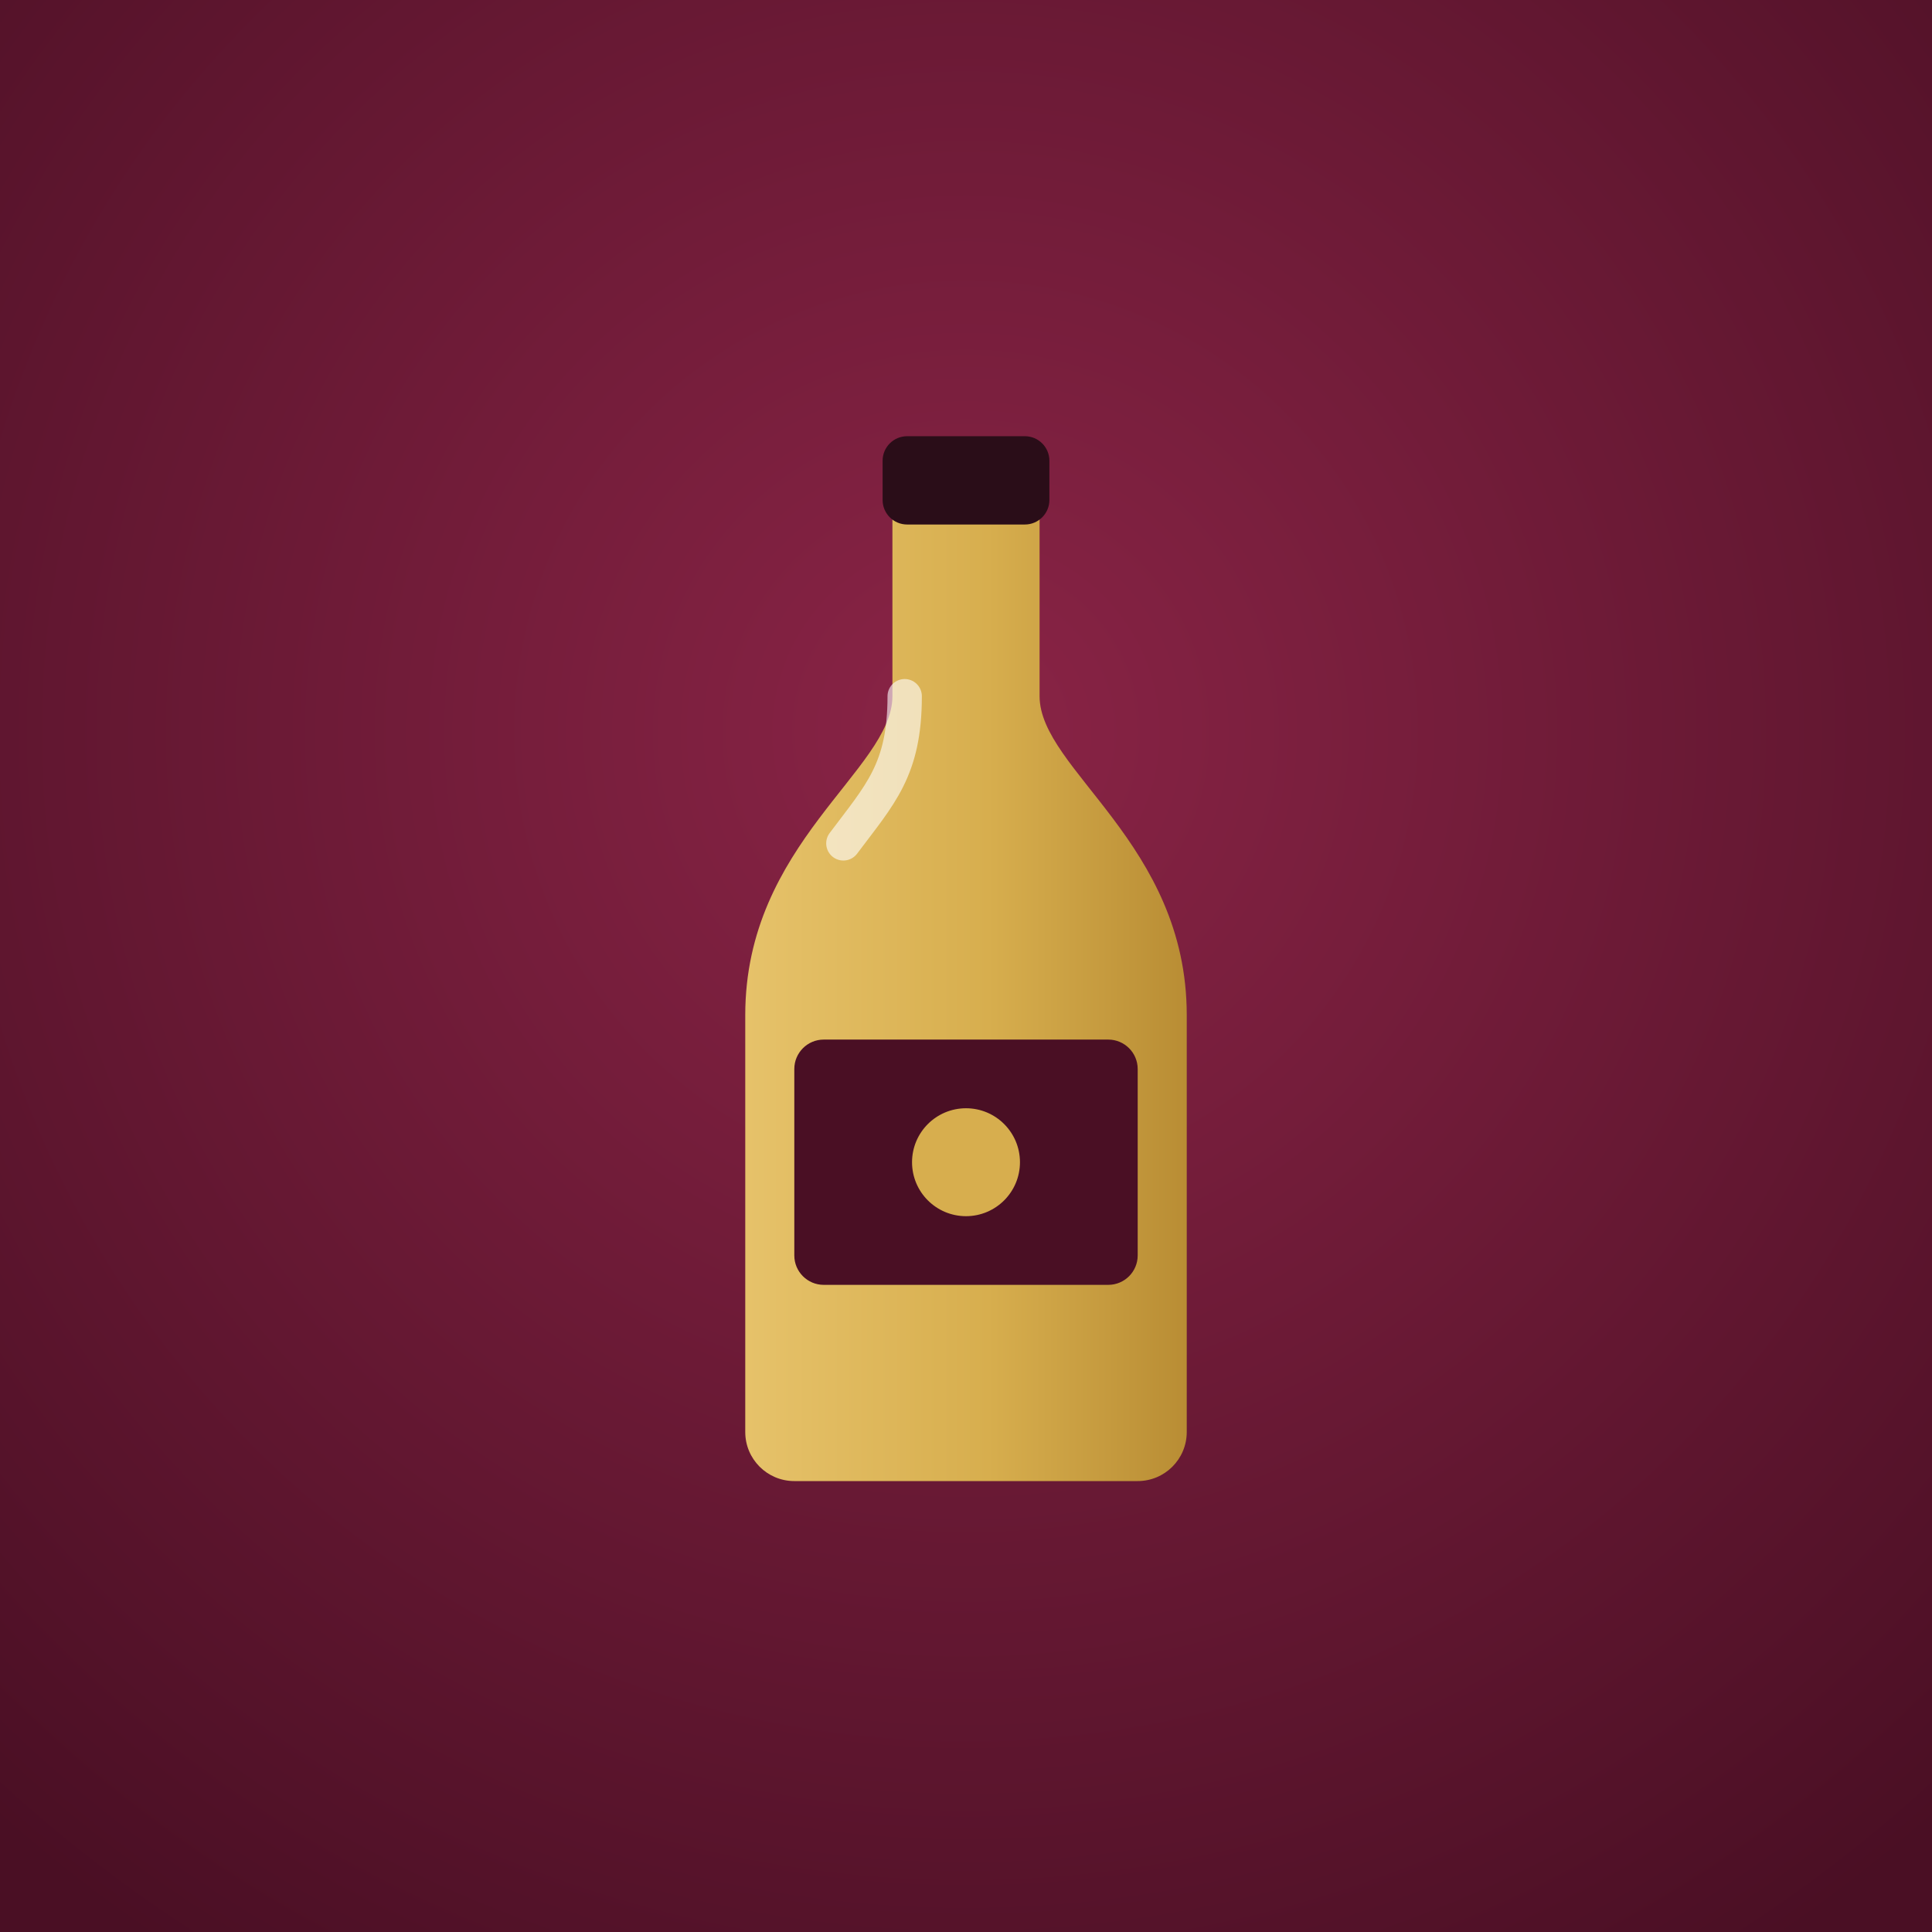
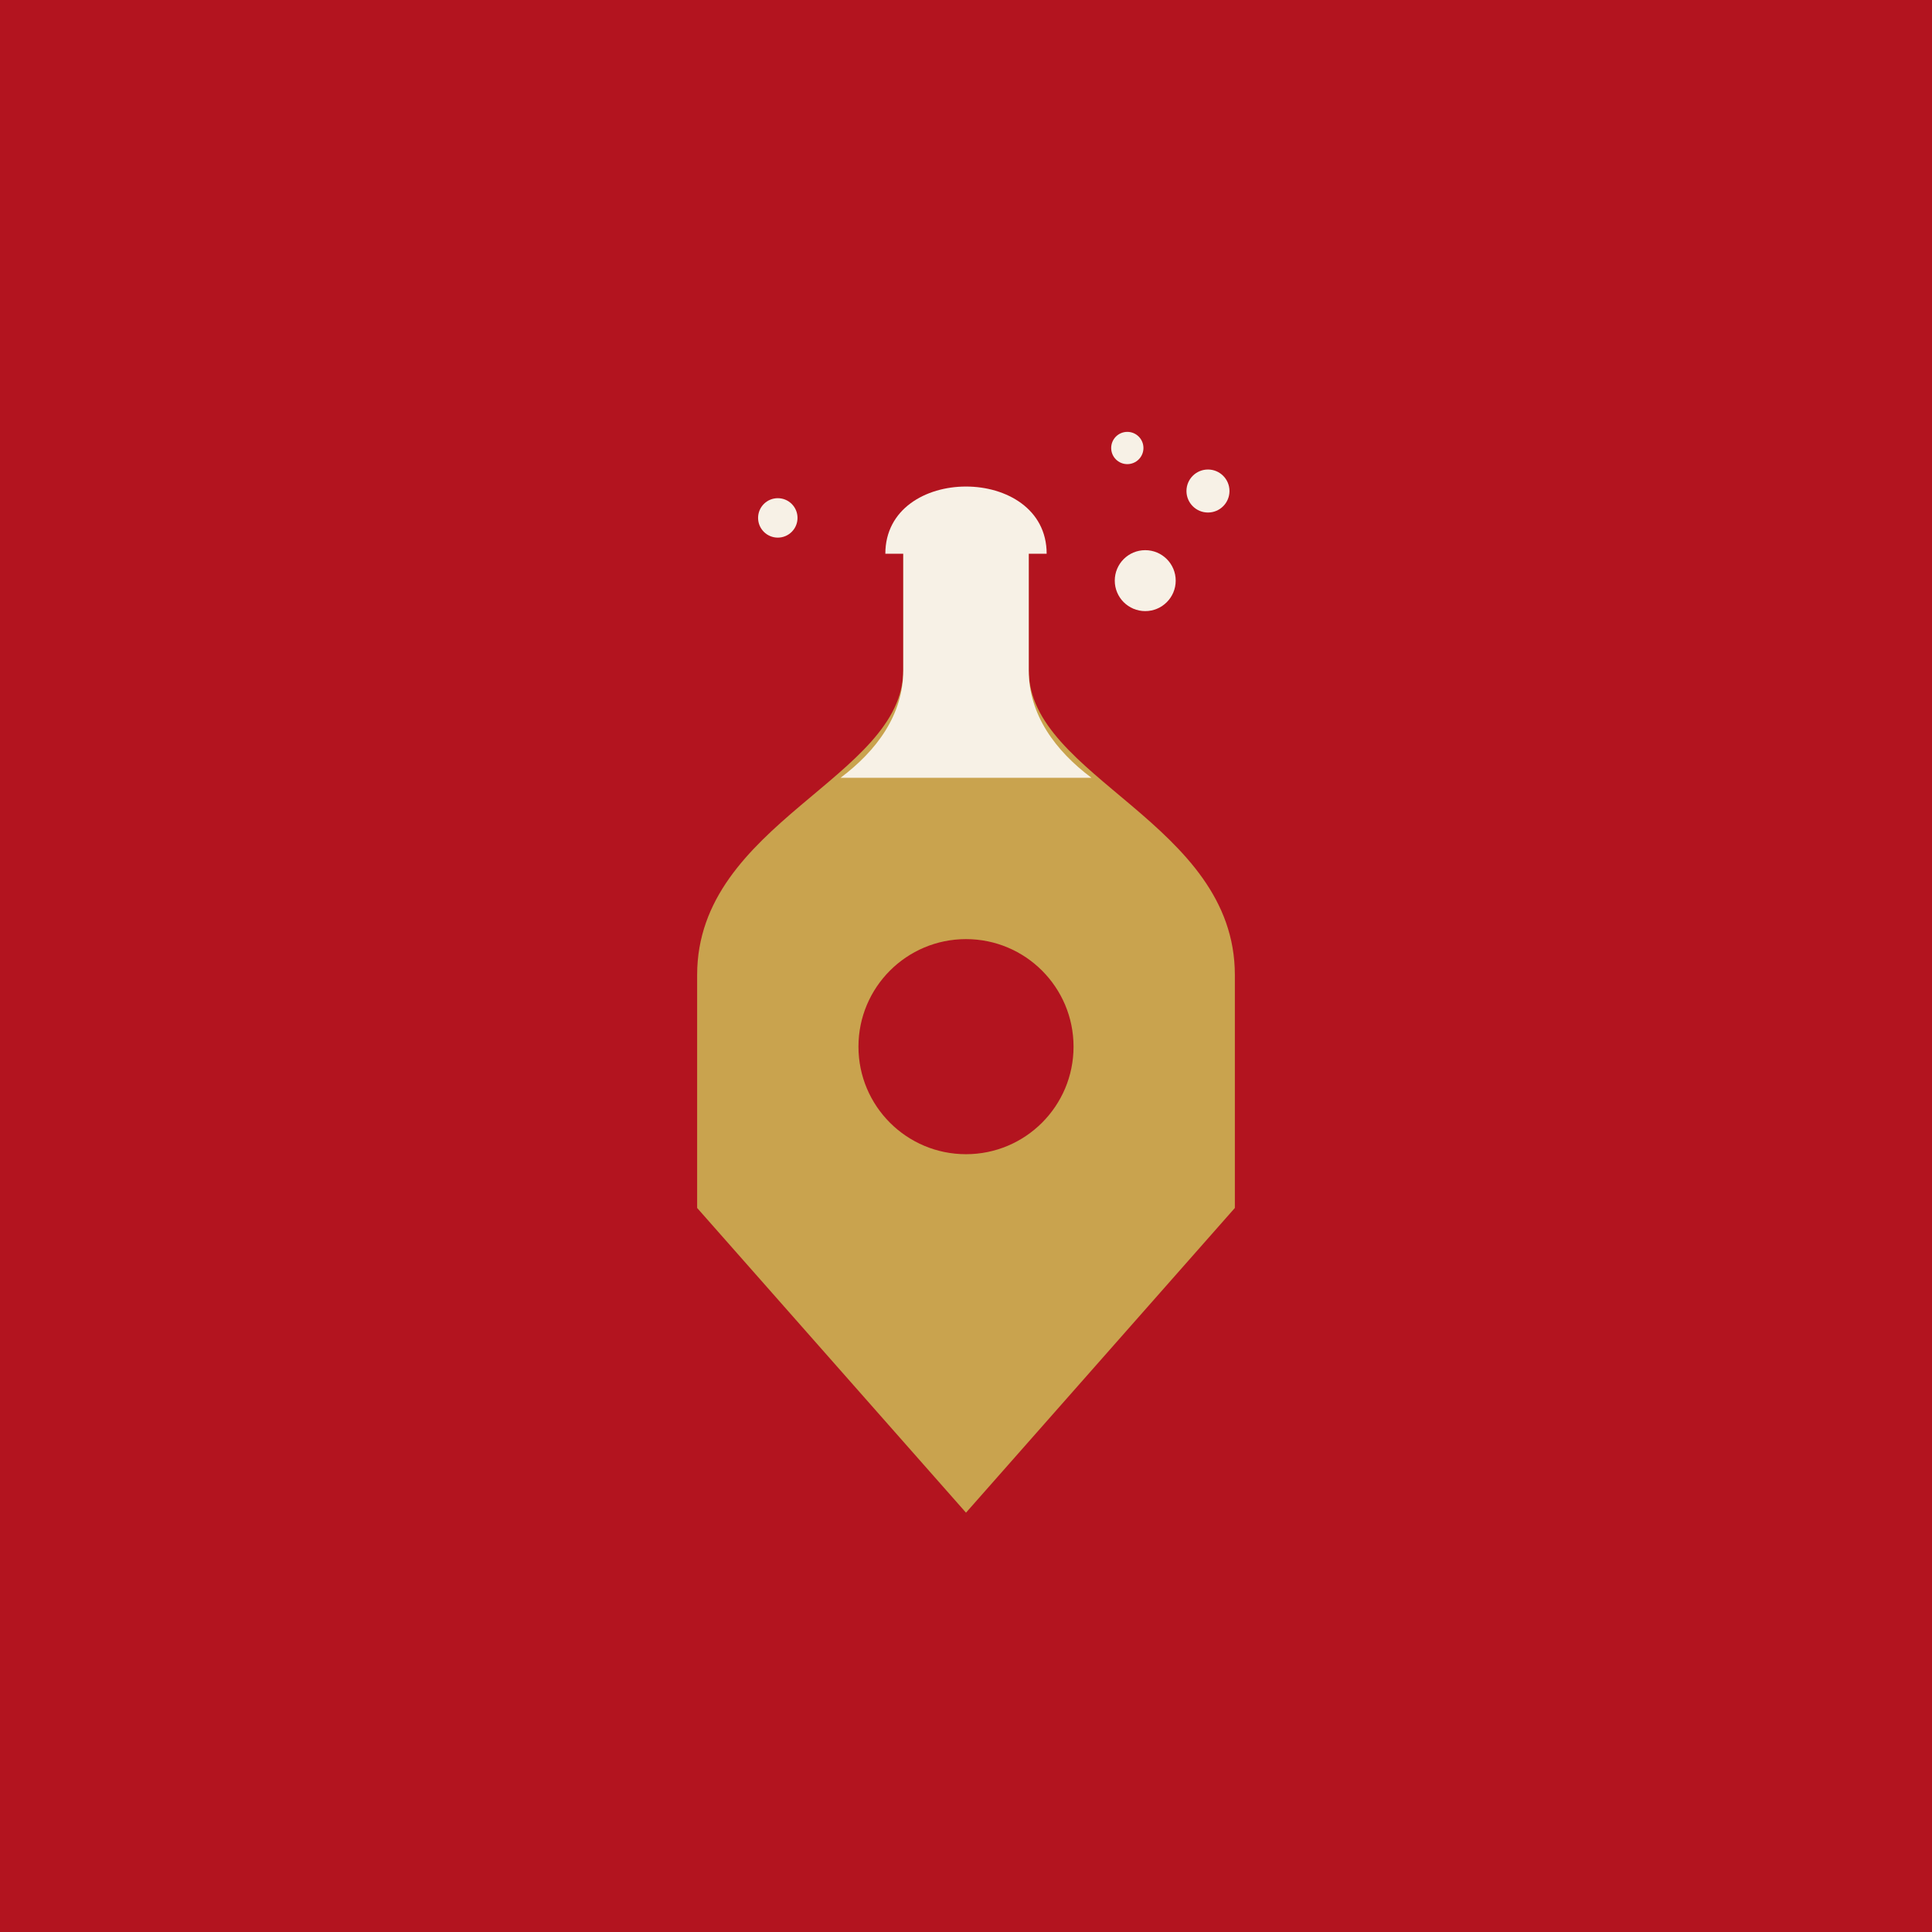
<svg xmlns="http://www.w3.org/2000/svg" viewBox="0 0 1024 1024">
-   <defs>
-     <radialGradient id="bg" cx="50%" cy="38%" r="75%">
-       <stop offset="0" stop-color="#8a2446" />
-       <stop offset="1" stop-color="#4a0f24" />
-     </radialGradient>
-     <linearGradient id="gold" x1="0" x2="1">
-       <stop offset="0" stop-color="#e6c26a" />
-       <stop offset=".55" stop-color="#d7ae4e" />
-       <stop offset="1" stop-color="#b98d34" />
-     </linearGradient>
-   </defs>
-   <rect width="1024" height="1024" fill="url(#bg)" />
-   <g transform="translate(512 512) scale(13) translate(-13 -22)">
-     <path d="M10 1h6v10c0 3 6 6 6 13v17a2 2 0 0 1-2 2H6a2 2 0 0 1-2-2V24c0-7 6-10 6-13z" fill="url(#gold)" />
-     <rect x="9.6" y=".4" width="6.8" height="3.6" rx="1" fill="#2a0d18" />
-     <rect x="6" y="25" width="14" height="10" rx="1.2" fill="#4a0f24" />
-     <path d="M8 17c1.5-2 2.5-3 2.5-6" stroke="#fff9" stroke-width="1.4" fill="none" stroke-linecap="round" />
-     <circle cx="13" cy="30" r="2.2" fill="#d7ae4e" />
+   <rect width="1024" height="1024" rx="0" fill="#B3141F" />
+   <g transform="translate(208.0 212.75) scale(9.5)">
+     <path d="M28.5 8 H35.5 V15 C35.5 21 47 23.5 47 32 V45 L32 62 L17 45 V32 C17 23.5 28.5 21 28.5 15 Z" fill="#C9A34E" />
+     <path d="M28.5 8 H35.5 V15 C35.5 17.5 37 19.5 39 21 H25 C27 19.5 28.5 17.5 28.5 15 Z" fill="#F7F1E6" />
+     <path d="M27.5 8.5 C27.5 3.5 36.5 3.5 36.5 8.5 Z" fill="#F7F1E6" />
+     <circle cx="42" cy="10" r="1.7" fill="#F7F1E6" />
+     <circle cx="45.5" cy="5" r="1.2" fill="#F7F1E6" />
+     <circle cx="41" cy="2.6" r="0.9" fill="#F7F1E6" />
+     <circle cx="21.5" cy="6.5" r="1.1" fill="#F7F1E6" />
+     <circle cx="32" cy="36" r="6" fill="#B3141F" />
  </g>
</svg>
